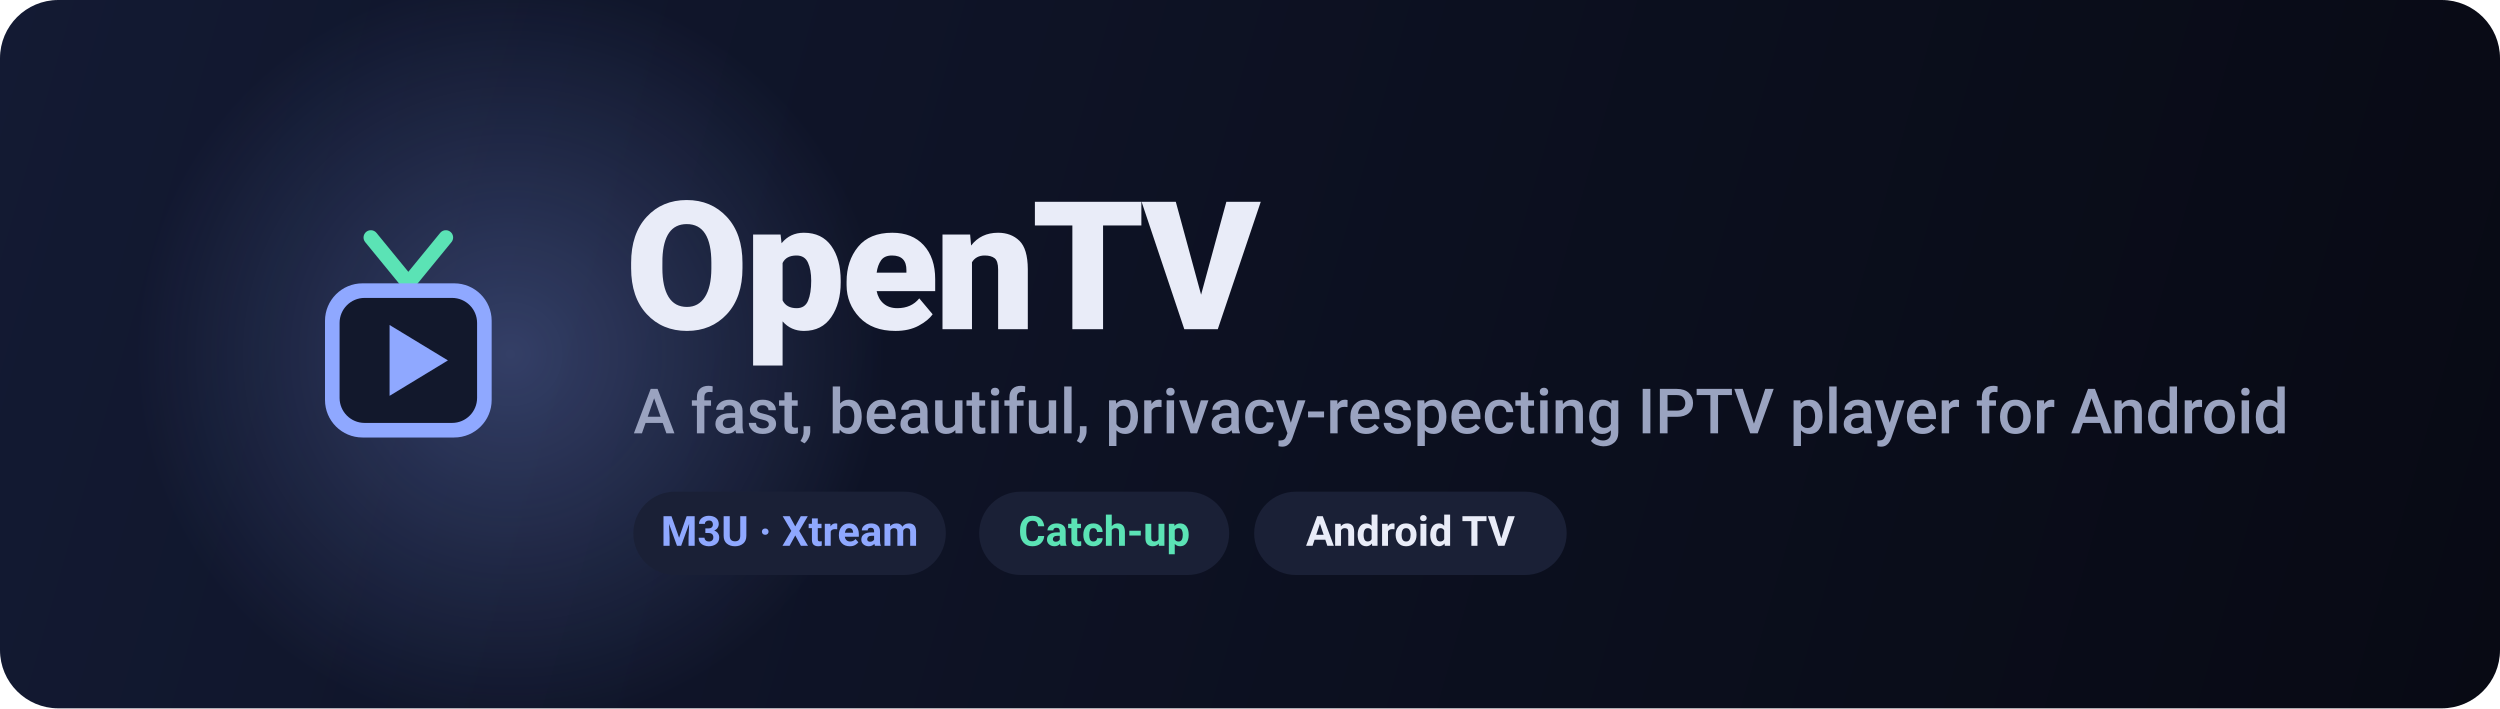
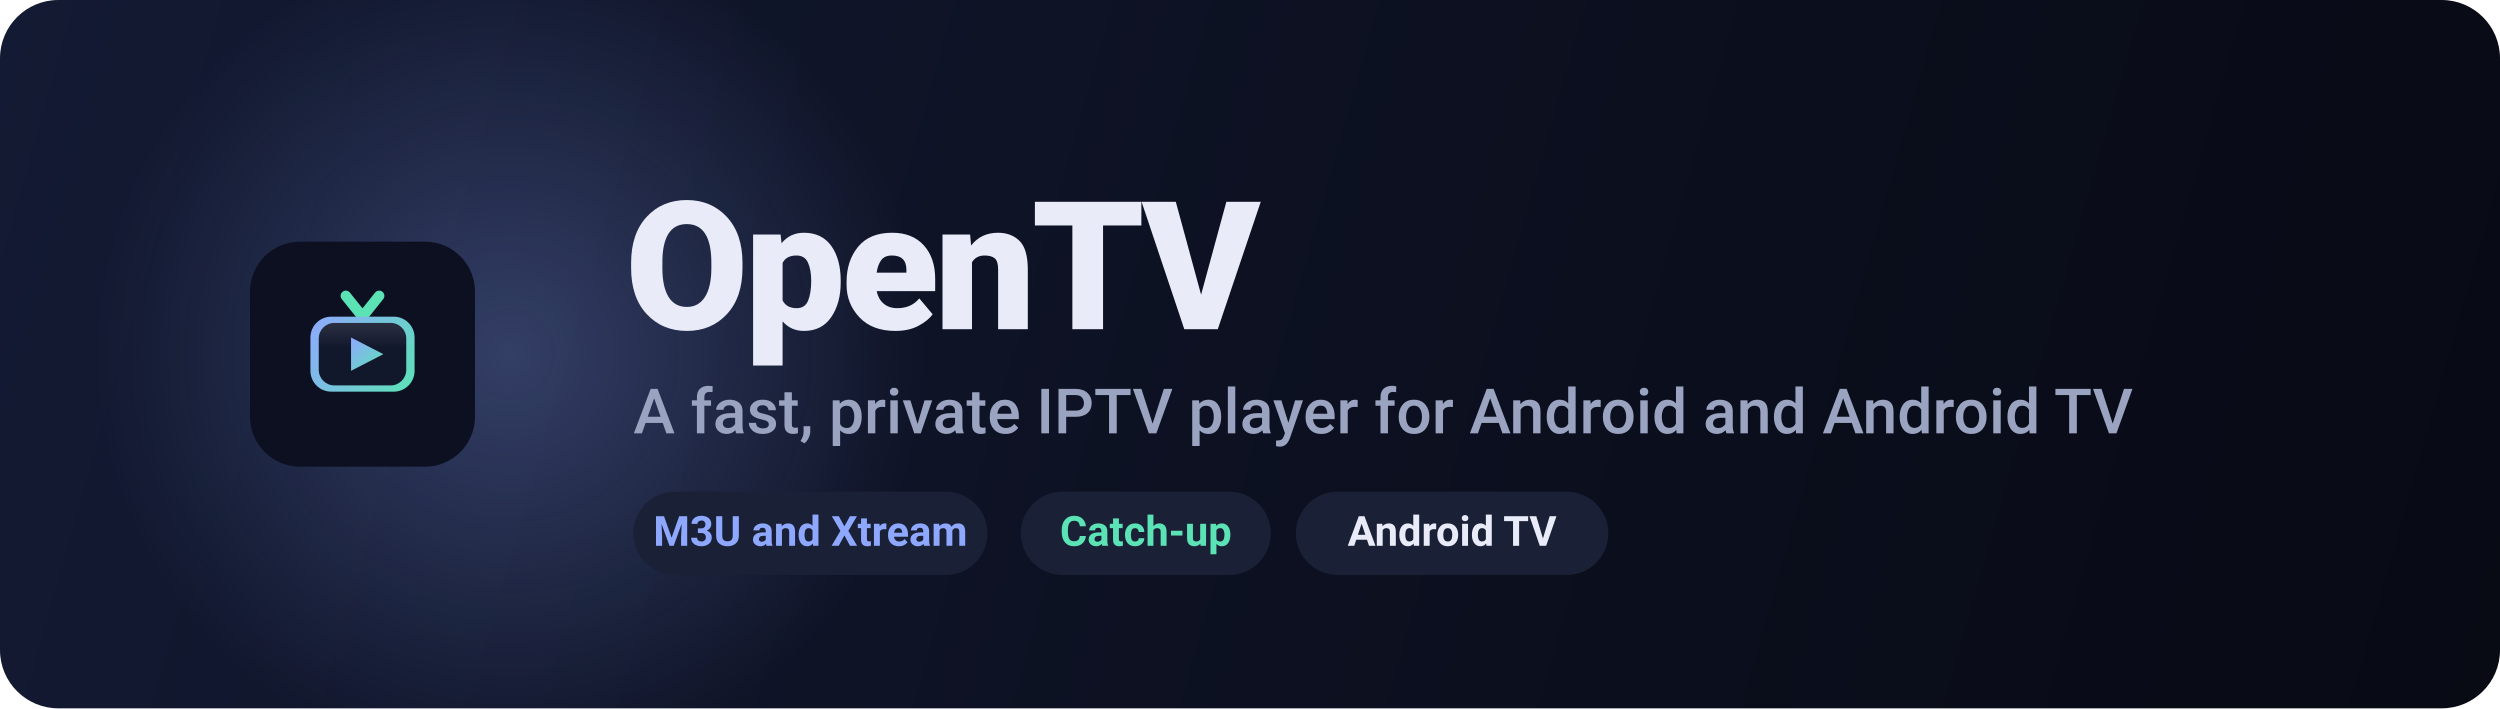
<svg xmlns="http://www.w3.org/2000/svg" width="1200" height="340" viewBox="0 0 1200 340" fill="none" font-family="'Segoe UI',Roboto,system-ui,sans-serif">
  <defs>
    <linearGradient id="bg" x1="0" y1="0" x2="1200" y2="340" gradientUnits="userSpaceOnUse">
      <stop offset="0" stop-color="#131A33" />
      <stop offset="0.55" stop-color="#0C1020" />
      <stop offset="1" stop-color="#080A14" />
    </linearGradient>
-     <radialGradient id="glow" cx="245" cy="170" r="180" gradientUnits="userSpaceOnUse">
+     <radialGradient id="glow" cx="245" cy="170" r="200" gradientUnits="userSpaceOnUse">
      <stop offset="0" stop-color="#8FA8FF" stop-opacity="0.28" />
      <stop offset="1" stop-color="#8FA8FF" stop-opacity="0" />
    </radialGradient>
-     <linearGradient id="accent" x1="160" y1="90" x2="330" y2="250" gradientUnits="userSpaceOnUse">
+     <linearGradient id="card" x1="29" y1="36" x2="79" y2="72" gradientUnits="userSpaceOnUse">
      <stop offset="0" stop-color="#8FA8FF" />
      <stop offset="1" stop-color="#5BE3B5" />
    </linearGradient>
+     <linearGradient id="sheen" x1="54" y1="39" x2="54" y2="51" gradientUnits="userSpaceOnUse">
+       <stop offset="0" stop-color="#FFFFFF" stop-opacity="0.10" />
+       <stop offset="1" stop-color="#FFFFFF" stop-opacity="0" />
+     </linearGradient>
+     <linearGradient id="play" x1="48.5" y1="46" x2="64" y2="62" gradientUnits="userSpaceOnUse">
+       <stop offset="0" stop-color="#8FA8FF" />
+       <stop offset="1" stop-color="#5BE3B5" />
+     </linearGradient>
+     <clipPath id="iconRound">
+       <rect width="108" height="108" rx="24" />
+     </clipPath>
  </defs>
  <rect width="1200" height="340" rx="28" fill="url(#bg)" />
  <rect width="1200" height="340" rx="28" fill="url(#glow)" />
-   <g transform="translate(150,96)">
-     <path d="M28,18 L46,40 L64,18" stroke="#5BE3B5" stroke-width="7" stroke-linecap="round" stroke-linejoin="round" fill="none" />
-     <rect x="6" y="40" width="80" height="74" rx="18" fill="url(#accent)" />
-     <rect x="13" y="47" width="66" height="60" rx="12" fill="#12182C" />
-     <path d="M37,60 L65,77 L37,94 Z" fill="url(#accent)" />
+   <g transform="translate(120,116)">
+     <g clip-path="url(#iconRound)">
+       <rect width="108" height="108" fill="#0C1020" />
+       <path d="M46,26 L54,36 L62,26" stroke="#5BE3B5" stroke-width="5" stroke-linecap="round" stroke-linejoin="round" fill="none" />
+       <path d="M39,36 h30 a10,10 0 0 1 10,10 v16 a10,10 0 0 1 -10,10 H39 a10,10 0 0 1 -10,-10 V46 a10,10 0 0 1 10,-10 z" fill="url(#card)" />
+       <path d="M40.5,39 h27 a7.5,7.5 0 0 1 7.5,7.5 v15 a7.5,7.5 0 0 1 -7.5,7.5 h-27 a7.5,7.5 0 0 1 -7.5,-7.5 v-15 a7.5,7.5 0 0 1 7.5,-7.5 z" fill="#12182C" />
+       <path d="M40.5,39 h27 a7.5,7.5 0 0 1 7.5,7.5 v4.5 h-42 v-4.5 a7.5,7.5 0 0 1 7.5,-7.5 z" fill="url(#sheen)" />
+       <path d="M48.5,46 L64,54 L48.5,62 Z" fill="url(#play)" />
+     </g>
  </g>
  <text x="300" y="158" font-size="86" font-weight="800" letter-spacing="-2" fill="#E9ECF8">OpenTV</text>
-   <text x="304" y="208" font-size="30" font-weight="500" fill="#9AA3C0">A fast, beautiful, privacy-respecting IPTV player for Android</text>
+   <text x="304" y="208" font-size="30" font-weight="500" fill="#9AA3C0">A fast, private IPTV player for Android and Android TV</text>
  <g transform="translate(304,236)" font-size="20" font-weight="600">
-     <rect x="0" y="0" width="150" height="40" rx="20" fill="#1A2036" />
-     <text x="75" y="26" text-anchor="middle" fill="#8FA8FF">M3U · Xtream</text>
-     <rect x="166" y="0" width="120" height="40" rx="20" fill="#1A2036" />
-     <text x="226" y="26" text-anchor="middle" fill="#5BE3B5">Catch-up</text>
-     <rect x="298" y="0" width="150" height="40" rx="20" fill="#1A2036" />
-     <text x="373" y="26" text-anchor="middle" fill="#E9ECF8">Android TV</text>
+     <rect x="0" y="0" width="170" height="40" rx="20" fill="#1A2036" />
+     <text x="85" y="26" text-anchor="middle" fill="#8FA8FF">M3U and Xtream</text>
+     <rect x="186" y="0" width="120" height="40" rx="20" fill="#1A2036" />
+     <text x="246" y="26" text-anchor="middle" fill="#5BE3B5">Catch-up</text>
+     <rect x="318" y="0" width="150" height="40" rx="20" fill="#1A2036" />
+     <text x="393" y="26" text-anchor="middle" fill="#E9ECF8">Android TV</text>
  </g>
</svg>
